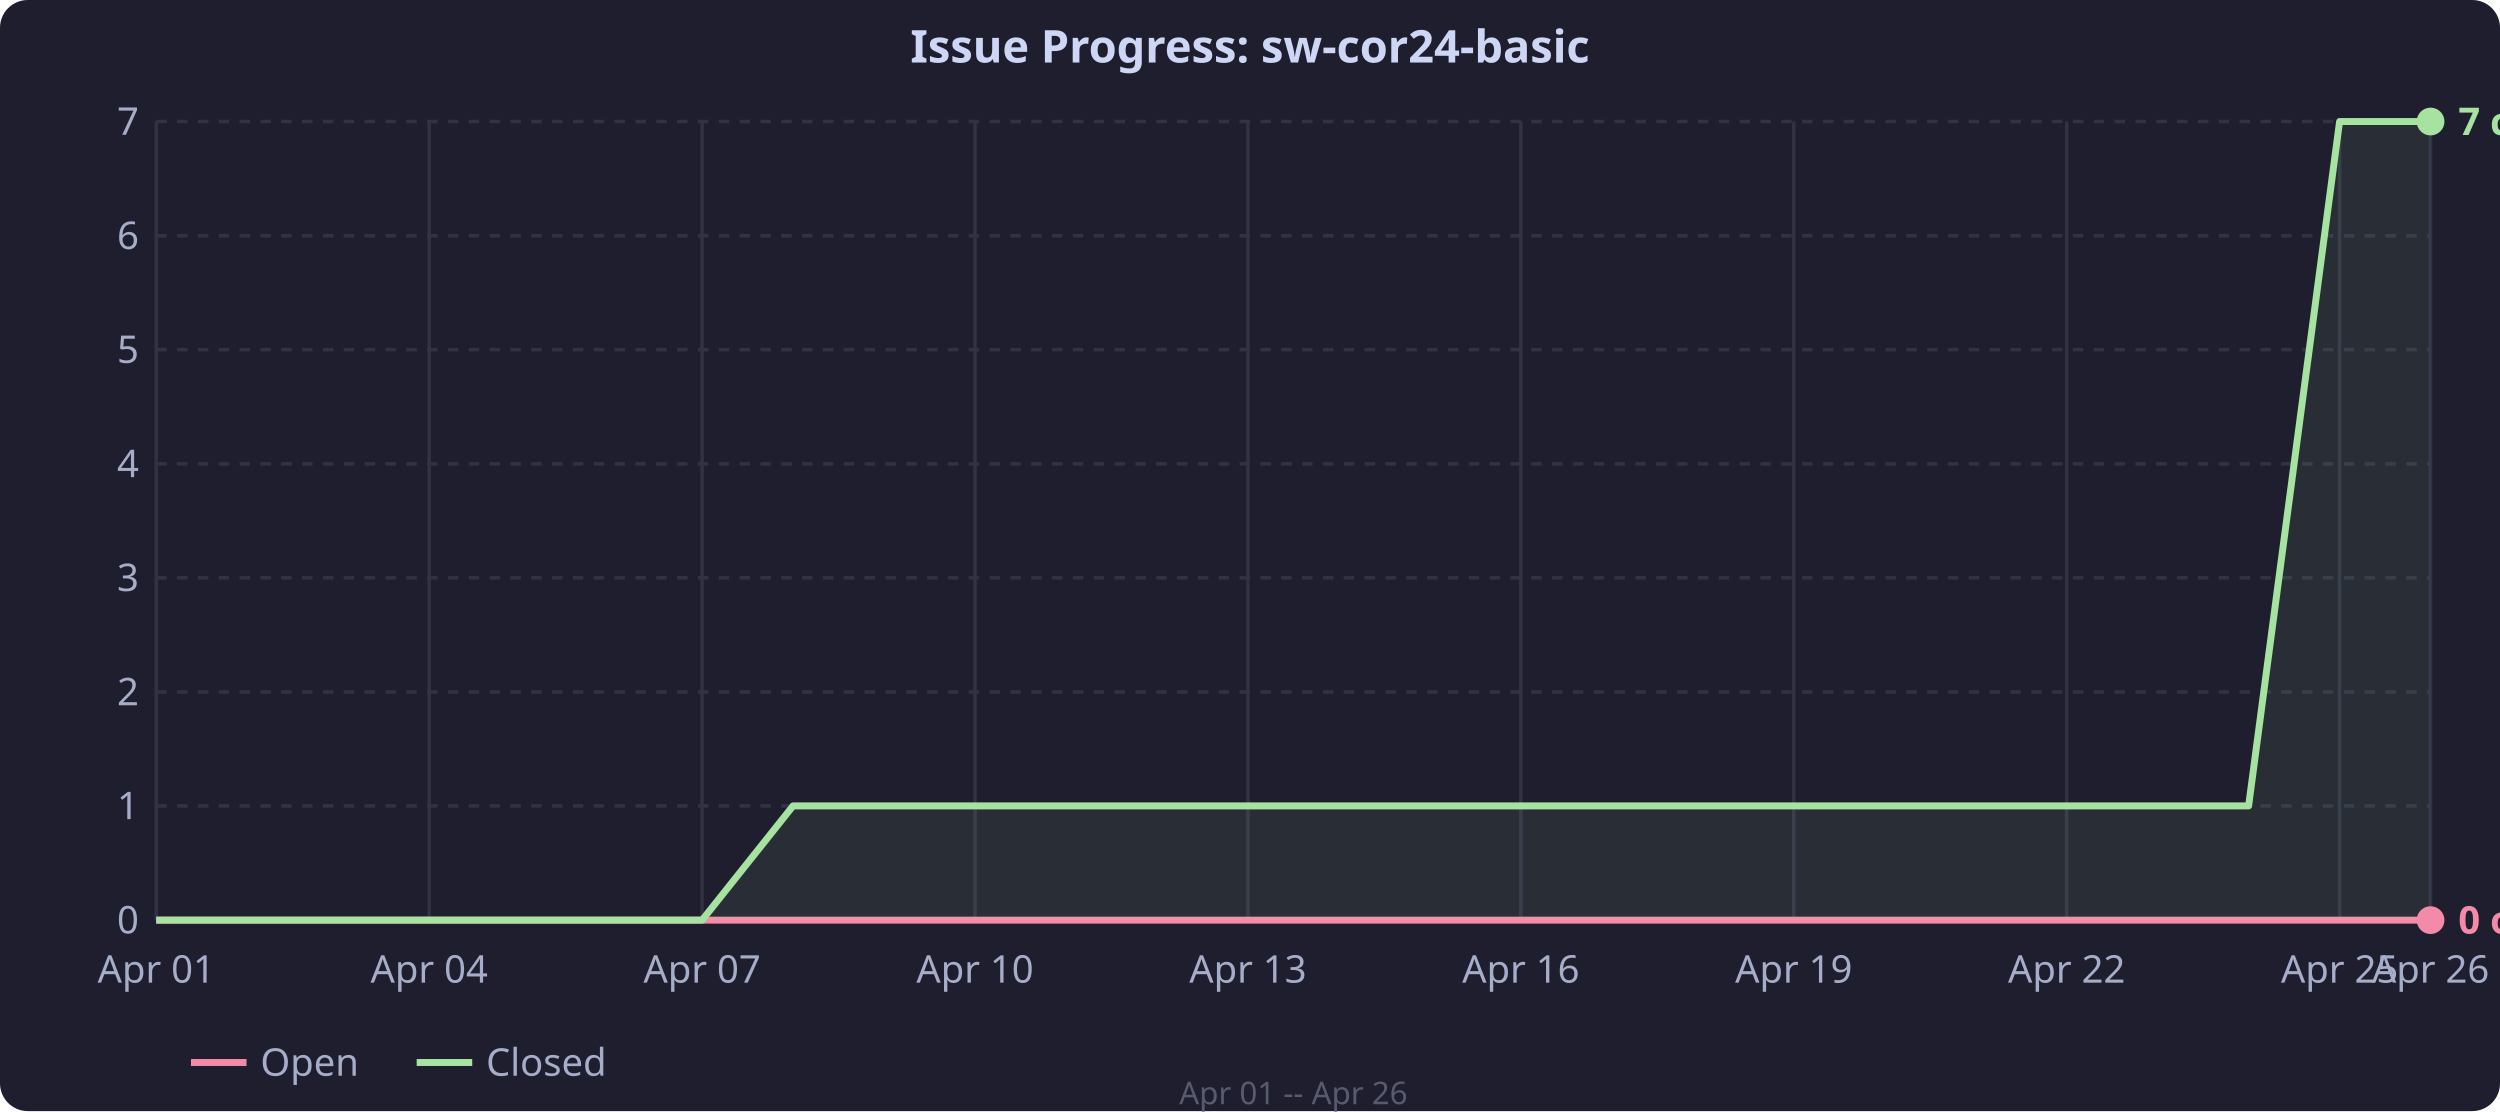
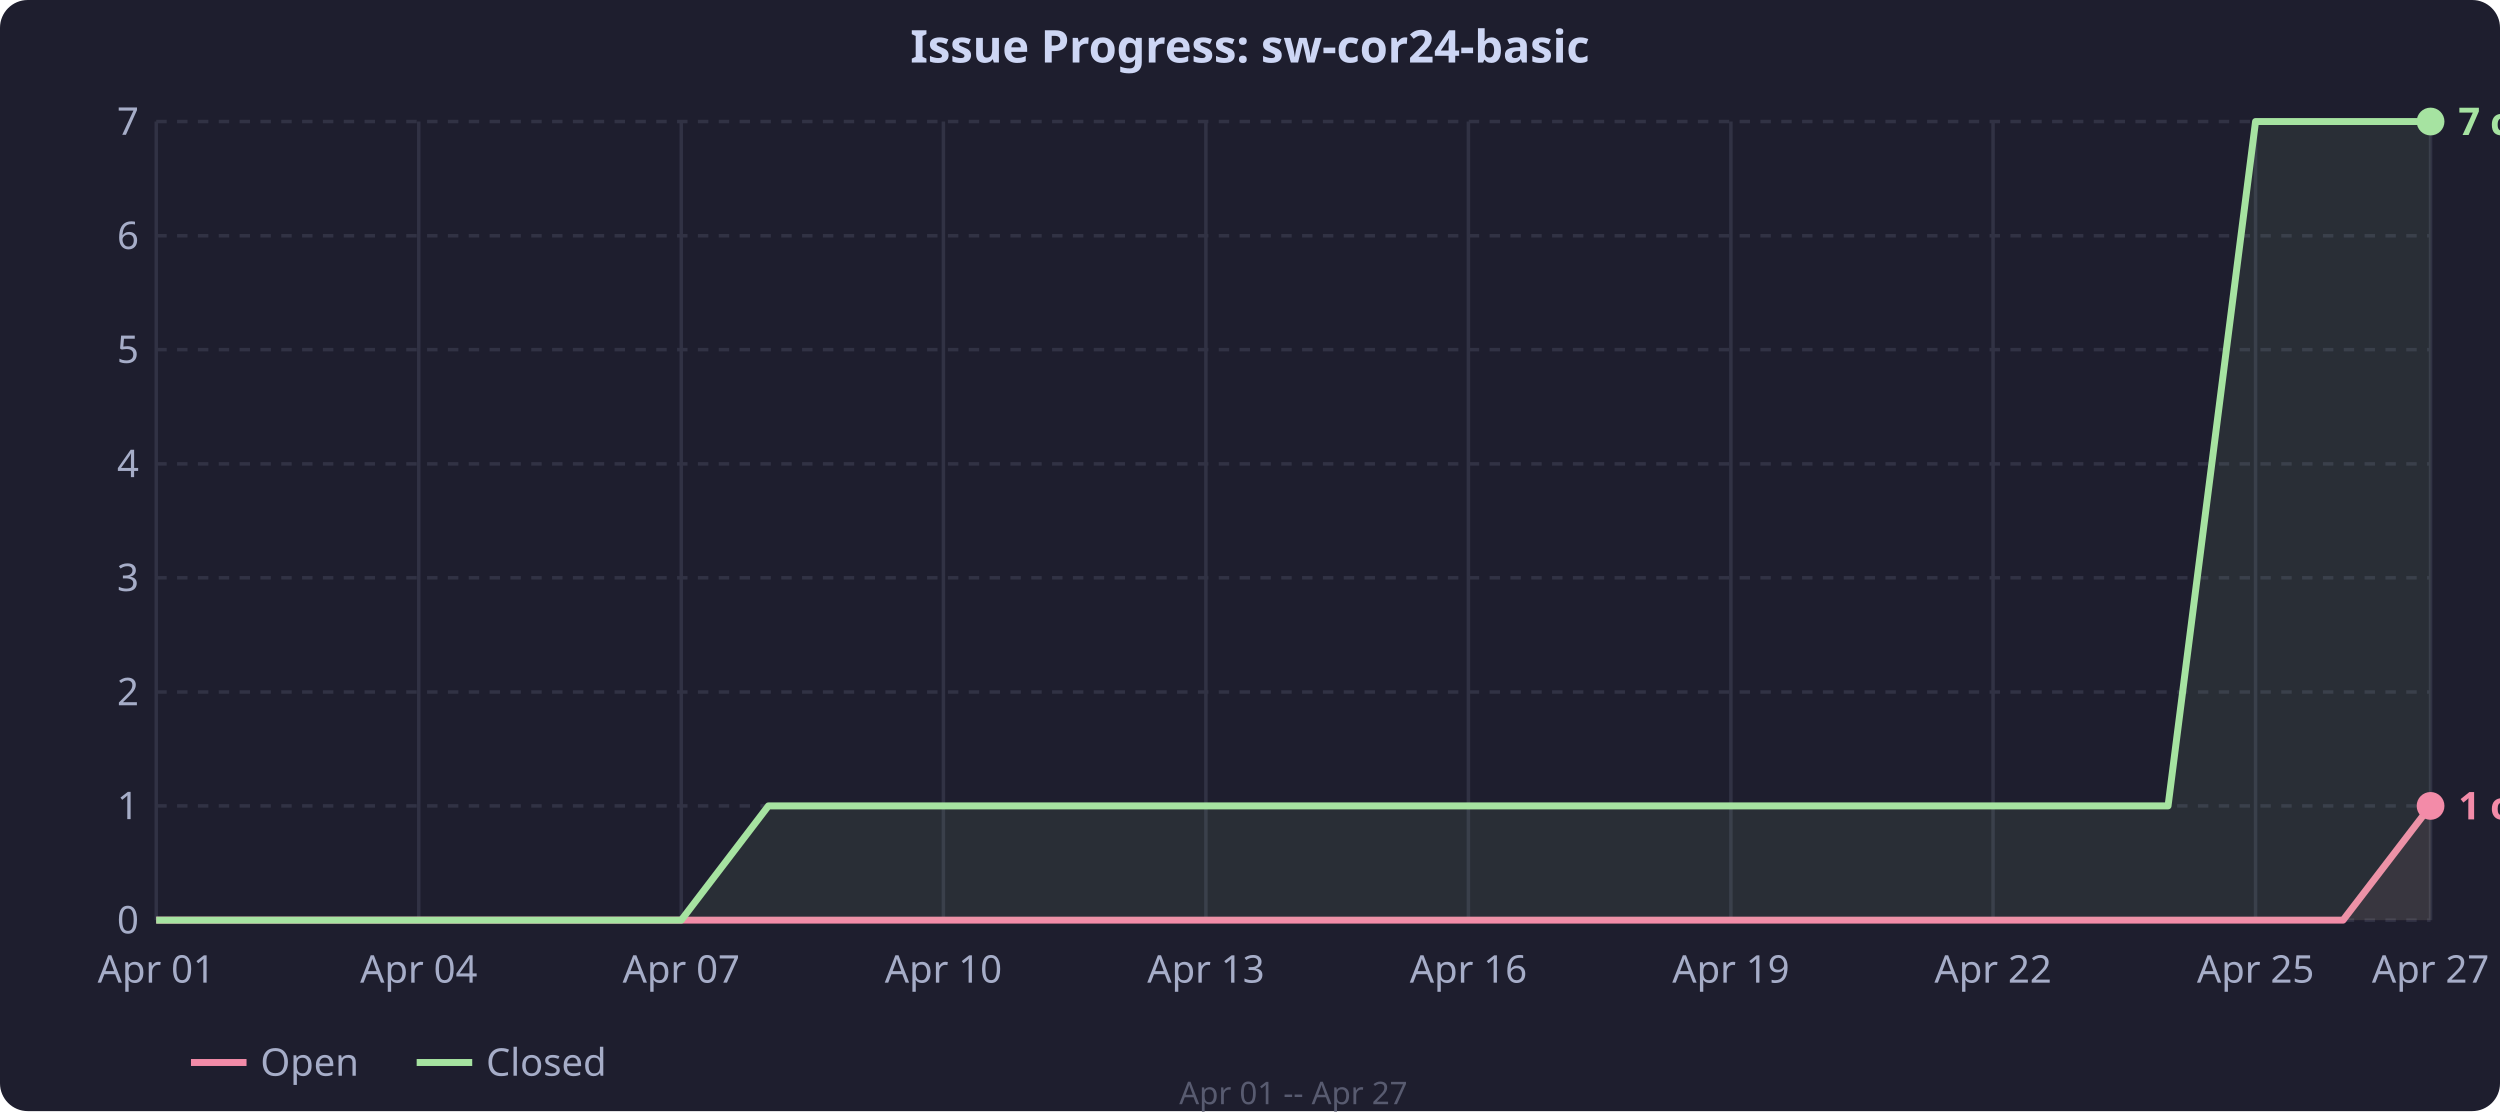
<svg xmlns="http://www.w3.org/2000/svg" viewBox="0 0 720 320" style="font-family: system-ui, sans-serif; font-size: 11px; color: #cdd6f4;">
  <rect width="720" height="320" fill="#1e1e2e" rx="8" />
  <line x1="45" y1="265.0" x2="700" y2="265.0" stroke="#313244" stroke-dasharray="3,3" />
  <text x="40" y="265.0" fill="#a6adc8" text-anchor="end" dominant-baseline="middle">0</text>
  <line x1="45" y1="232.1" x2="700" y2="232.1" stroke="#313244" stroke-dasharray="3,3" />
  <text x="40" y="232.1" fill="#a6adc8" text-anchor="end" dominant-baseline="middle">1</text>
  <line x1="45" y1="199.3" x2="700" y2="199.3" stroke="#313244" stroke-dasharray="3,3" />
  <text x="40" y="199.3" fill="#a6adc8" text-anchor="end" dominant-baseline="middle">2</text>
  <line x1="45" y1="166.4" x2="700" y2="166.4" stroke="#313244" stroke-dasharray="3,3" />
  <text x="40" y="166.4" fill="#a6adc8" text-anchor="end" dominant-baseline="middle">3</text>
  <line x1="45" y1="133.6" x2="700" y2="133.6" stroke="#313244" stroke-dasharray="3,3" />
  <text x="40" y="133.6" fill="#a6adc8" text-anchor="end" dominant-baseline="middle">4</text>
  <line x1="45" y1="100.7" x2="700" y2="100.7" stroke="#313244" stroke-dasharray="3,3" />
  <text x="40" y="100.7" fill="#a6adc8" text-anchor="end" dominant-baseline="middle">5</text>
  <line x1="45" y1="67.9" x2="700" y2="67.9" stroke="#313244" stroke-dasharray="3,3" />
  <text x="40" y="67.9" fill="#a6adc8" text-anchor="end" dominant-baseline="middle">6</text>
  <line x1="45" y1="35.0" x2="700" y2="35.0" stroke="#313244" stroke-dasharray="3,3" />
  <text x="40" y="35.0" fill="#a6adc8" text-anchor="end" dominant-baseline="middle">7</text>
  <text x="45.0" y="283" fill="#a6adc8" text-anchor="middle">Apr 01</text>
  <line x1="45.0" y1="35" x2="45.0" y2="265" stroke="#313244" />
-   <text x="123.6" y="283" fill="#a6adc8" text-anchor="middle">Apr 04</text>
-   <line x1="123.6" y1="35" x2="123.6" y2="265" stroke="#313244" />
-   <text x="202.2" y="283" fill="#a6adc8" text-anchor="middle">Apr 07</text>
-   <line x1="202.2" y1="35" x2="202.2" y2="265" stroke="#313244" />
-   <text x="280.8" y="283" fill="#a6adc8" text-anchor="middle">Apr 10</text>
-   <line x1="280.8" y1="35" x2="280.8" y2="265" stroke="#313244" />
-   <text x="359.4" y="283" fill="#a6adc8" text-anchor="middle">Apr 13</text>
-   <line x1="359.4" y1="35" x2="359.4" y2="265" stroke="#313244" />
-   <text x="438.0" y="283" fill="#a6adc8" text-anchor="middle">Apr 16</text>
-   <line x1="438.0" y1="35" x2="438.0" y2="265" stroke="#313244" />
-   <text x="516.6" y="283" fill="#a6adc8" text-anchor="middle">Apr 19</text>
-   <line x1="516.6" y1="35" x2="516.6" y2="265" stroke="#313244" />
-   <text x="595.2" y="283" fill="#a6adc8" text-anchor="middle">Apr 22</text>
-   <line x1="595.2" y1="35" x2="595.2" y2="265" stroke="#313244" />
-   <text x="673.8" y="283" fill="#a6adc8" text-anchor="middle">Apr 25</text>
-   <line x1="673.8" y1="35" x2="673.8" y2="265" stroke="#313244" />
-   <text x="700.0" y="283" fill="#a6adc8" text-anchor="middle">Apr 26</text>
+   <text x="120.6" y="283" fill="#a6adc8" text-anchor="middle">Apr 04</text>
+   <line x1="120.6" y1="35" x2="120.6" y2="265" stroke="#313244" />
+   <text x="196.2" y="283" fill="#a6adc8" text-anchor="middle">Apr 07</text>
+   <line x1="196.2" y1="35" x2="196.2" y2="265" stroke="#313244" />
+   <text x="271.7" y="283" fill="#a6adc8" text-anchor="middle">Apr 10</text>
+   <line x1="271.7" y1="35" x2="271.7" y2="265" stroke="#313244" />
+   <text x="347.3" y="283" fill="#a6adc8" text-anchor="middle">Apr 13</text>
+   <line x1="347.3" y1="35" x2="347.3" y2="265" stroke="#313244" />
+   <text x="422.9" y="283" fill="#a6adc8" text-anchor="middle">Apr 16</text>
+   <line x1="422.9" y1="35" x2="422.9" y2="265" stroke="#313244" />
+   <text x="498.5" y="283" fill="#a6adc8" text-anchor="middle">Apr 19</text>
+   <line x1="498.5" y1="35" x2="498.5" y2="265" stroke="#313244" />
+   <text x="574.0" y="283" fill="#a6adc8" text-anchor="middle">Apr 22</text>
+   <line x1="574.0" y1="35" x2="574.0" y2="265" stroke="#313244" />
+   <text x="649.6" y="283" fill="#a6adc8" text-anchor="middle">Apr 25</text>
+   <line x1="649.6" y1="35" x2="649.6" y2="265" stroke="#313244" />
+   <text x="700.0" y="283" fill="#a6adc8" text-anchor="middle">Apr 27</text>
  <line x1="700.0" y1="35" x2="700.0" y2="265" stroke="#313244" />
-   <polygon fill="rgba(243,139,168,0.08)" points="45.0,265.0 71.2,265.0 97.4,265.0 123.6,265.0 149.8,265.0 176.0,265.0 202.2,265.0 228.4,265.0 254.6,265.0 280.8,265.0 307.0,265.0 333.2,265.0 359.4,265.0 385.6,265.0 411.8,265.0 438.0,265.0 464.2,265.0 490.4,265.0 516.6,265.0 542.8,265.0 569.0,265.0 595.2,265.0 621.4,265.0 647.6,265.0 673.8,265.0 700.0,265.0 700.0,265.0 45.0,265.0" />
-   <polyline fill="none" stroke="#f38ba8" stroke-width="2" stroke-linejoin="round" points="45.0,265.0 71.2,265.0 97.4,265.0 123.6,265.0 149.8,265.0 176.0,265.0 202.2,265.0 228.4,265.0 254.6,265.0 280.8,265.0 307.0,265.0 333.2,265.0 359.4,265.0 385.6,265.0 411.8,265.0 438.0,265.0 464.2,265.0 490.4,265.0 516.6,265.0 542.8,265.0 569.0,265.0 595.2,265.0 621.4,265.0 647.6,265.0 673.8,265.0 700.0,265.0" />
-   <polygon fill="rgba(166,227,161,0.08)" points="45.0,265.0 71.2,265.0 97.4,265.0 123.6,265.0 149.8,265.0 176.0,265.0 202.2,265.0 228.4,232.1 254.6,232.1 280.8,232.1 307.0,232.1 333.2,232.1 359.4,232.1 385.6,232.1 411.8,232.1 438.0,232.1 464.2,232.1 490.4,232.1 516.6,232.1 542.8,232.1 569.0,232.1 595.2,232.1 621.4,232.1 647.6,232.1 673.8,35.0 700.0,35.0 700.0,265.0 45.0,265.0" />
-   <polyline fill="none" stroke="#a6e3a1" stroke-width="2" stroke-linejoin="round" points="45.0,265.0 71.2,265.0 97.4,265.0 123.6,265.0 149.8,265.0 176.0,265.0 202.2,265.0 228.4,232.1 254.6,232.1 280.8,232.1 307.0,232.1 333.2,232.1 359.4,232.1 385.6,232.1 411.8,232.1 438.0,232.1 464.2,232.1 490.4,232.1 516.6,232.1 542.8,232.1 569.0,232.1 595.2,232.1 621.4,232.1 647.6,232.1 673.8,35.0 700.0,35.0" />
-   <circle cx="700.0" cy="265.0" r="4" fill="#f38ba8" />
+   <polygon fill="rgba(243,139,168,0.08)" points="45.0,265.0 70.2,265.0 95.4,265.0 120.6,265.0 145.8,265.0 171.0,265.0 196.2,265.0 221.3,265.0 246.5,265.0 271.7,265.0 296.9,265.0 322.1,265.0 347.3,265.0 372.5,265.0 397.7,265.0 422.9,265.0 448.1,265.0 473.3,265.0 498.5,265.0 523.7,265.0 548.8,265.0 574.0,265.0 599.2,265.0 624.4,265.0 649.6,265.0 674.8,265.0 700.0,232.1 700.0,265.0 45.0,265.0" />
+   <polyline fill="none" stroke="#f38ba8" stroke-width="2" stroke-linejoin="round" points="45.0,265.0 70.2,265.0 95.4,265.0 120.6,265.0 145.8,265.0 171.0,265.0 196.2,265.0 221.3,265.0 246.5,265.0 271.7,265.0 296.9,265.0 322.1,265.0 347.3,265.0 372.5,265.0 397.7,265.0 422.9,265.0 448.1,265.0 473.3,265.0 498.5,265.0 523.7,265.0 548.8,265.0 574.0,265.0 599.2,265.0 624.4,265.0 649.6,265.0 674.8,265.0 700.0,232.1" />
+   <polygon fill="rgba(166,227,161,0.08)" points="45.0,265.0 70.2,265.0 95.4,265.0 120.6,265.0 145.8,265.0 171.0,265.0 196.2,265.0 221.3,232.1 246.5,232.1 271.7,232.1 296.9,232.1 322.1,232.1 347.3,232.1 372.5,232.1 397.7,232.1 422.9,232.1 448.1,232.1 473.3,232.1 498.5,232.1 523.7,232.1 548.8,232.1 574.0,232.1 599.2,232.1 624.4,232.1 649.6,35.0 674.8,35.0 700.0,35.0 700.0,265.0 45.0,265.0" />
+   <polyline fill="none" stroke="#a6e3a1" stroke-width="2" stroke-linejoin="round" points="45.0,265.0 70.2,265.0 95.4,265.0 120.6,265.0 145.8,265.0 171.0,265.0 196.2,265.0 221.3,232.1 246.5,232.1 271.7,232.1 296.9,232.1 322.1,232.1 347.3,232.1 372.5,232.1 397.7,232.1 422.9,232.1 448.1,232.1 473.3,232.1 498.5,232.1 523.7,232.1 548.8,232.1 574.0,232.1 599.2,232.1 624.4,232.1 649.6,35.0 674.8,35.0 700.0,35.0" />
+   <circle cx="700.0" cy="232.1" r="4" fill="#f38ba8" />
  <circle cx="700.0" cy="35.0" r="4" fill="#a6e3a1" />
-   <text x="708.0" y="265.0" fill="#f38ba8" text-anchor="start" dominant-baseline="middle" font-size="11px" font-weight="600">0 open</text>
+   <text x="708.0" y="232.1" fill="#f38ba8" text-anchor="start" dominant-baseline="middle" font-size="11px" font-weight="600">1 open</text>
  <text x="708.0" y="35.0" fill="#a6e3a1" text-anchor="start" dominant-baseline="middle" font-size="11px" font-weight="600">7 closed</text>
  <text x="360" y="18" fill="#cdd6f4" text-anchor="middle" font-size="13px" font-weight="600">Issue Progress: sw-cor24-basic</text>
  <line x1="55" y1="306" x2="71" y2="306" stroke="#f38ba8" stroke-width="2" />
  <text x="75" y="306" fill="#a6adc8" dominant-baseline="middle">Open</text>
  <line x1="120" y1="306" x2="136" y2="306" stroke="#a6e3a1" stroke-width="2" />
  <text x="140" y="306" fill="#a6adc8" dominant-baseline="middle">Closed</text>
-   <text x="372.5" y="318" fill="#585b70" text-anchor="middle" font-size="9px">Apr 01 -- Apr 26</text>
+   <text x="372.5" y="318" fill="#585b70" text-anchor="middle" font-size="9px">Apr 01 -- Apr 27</text>
</svg>
